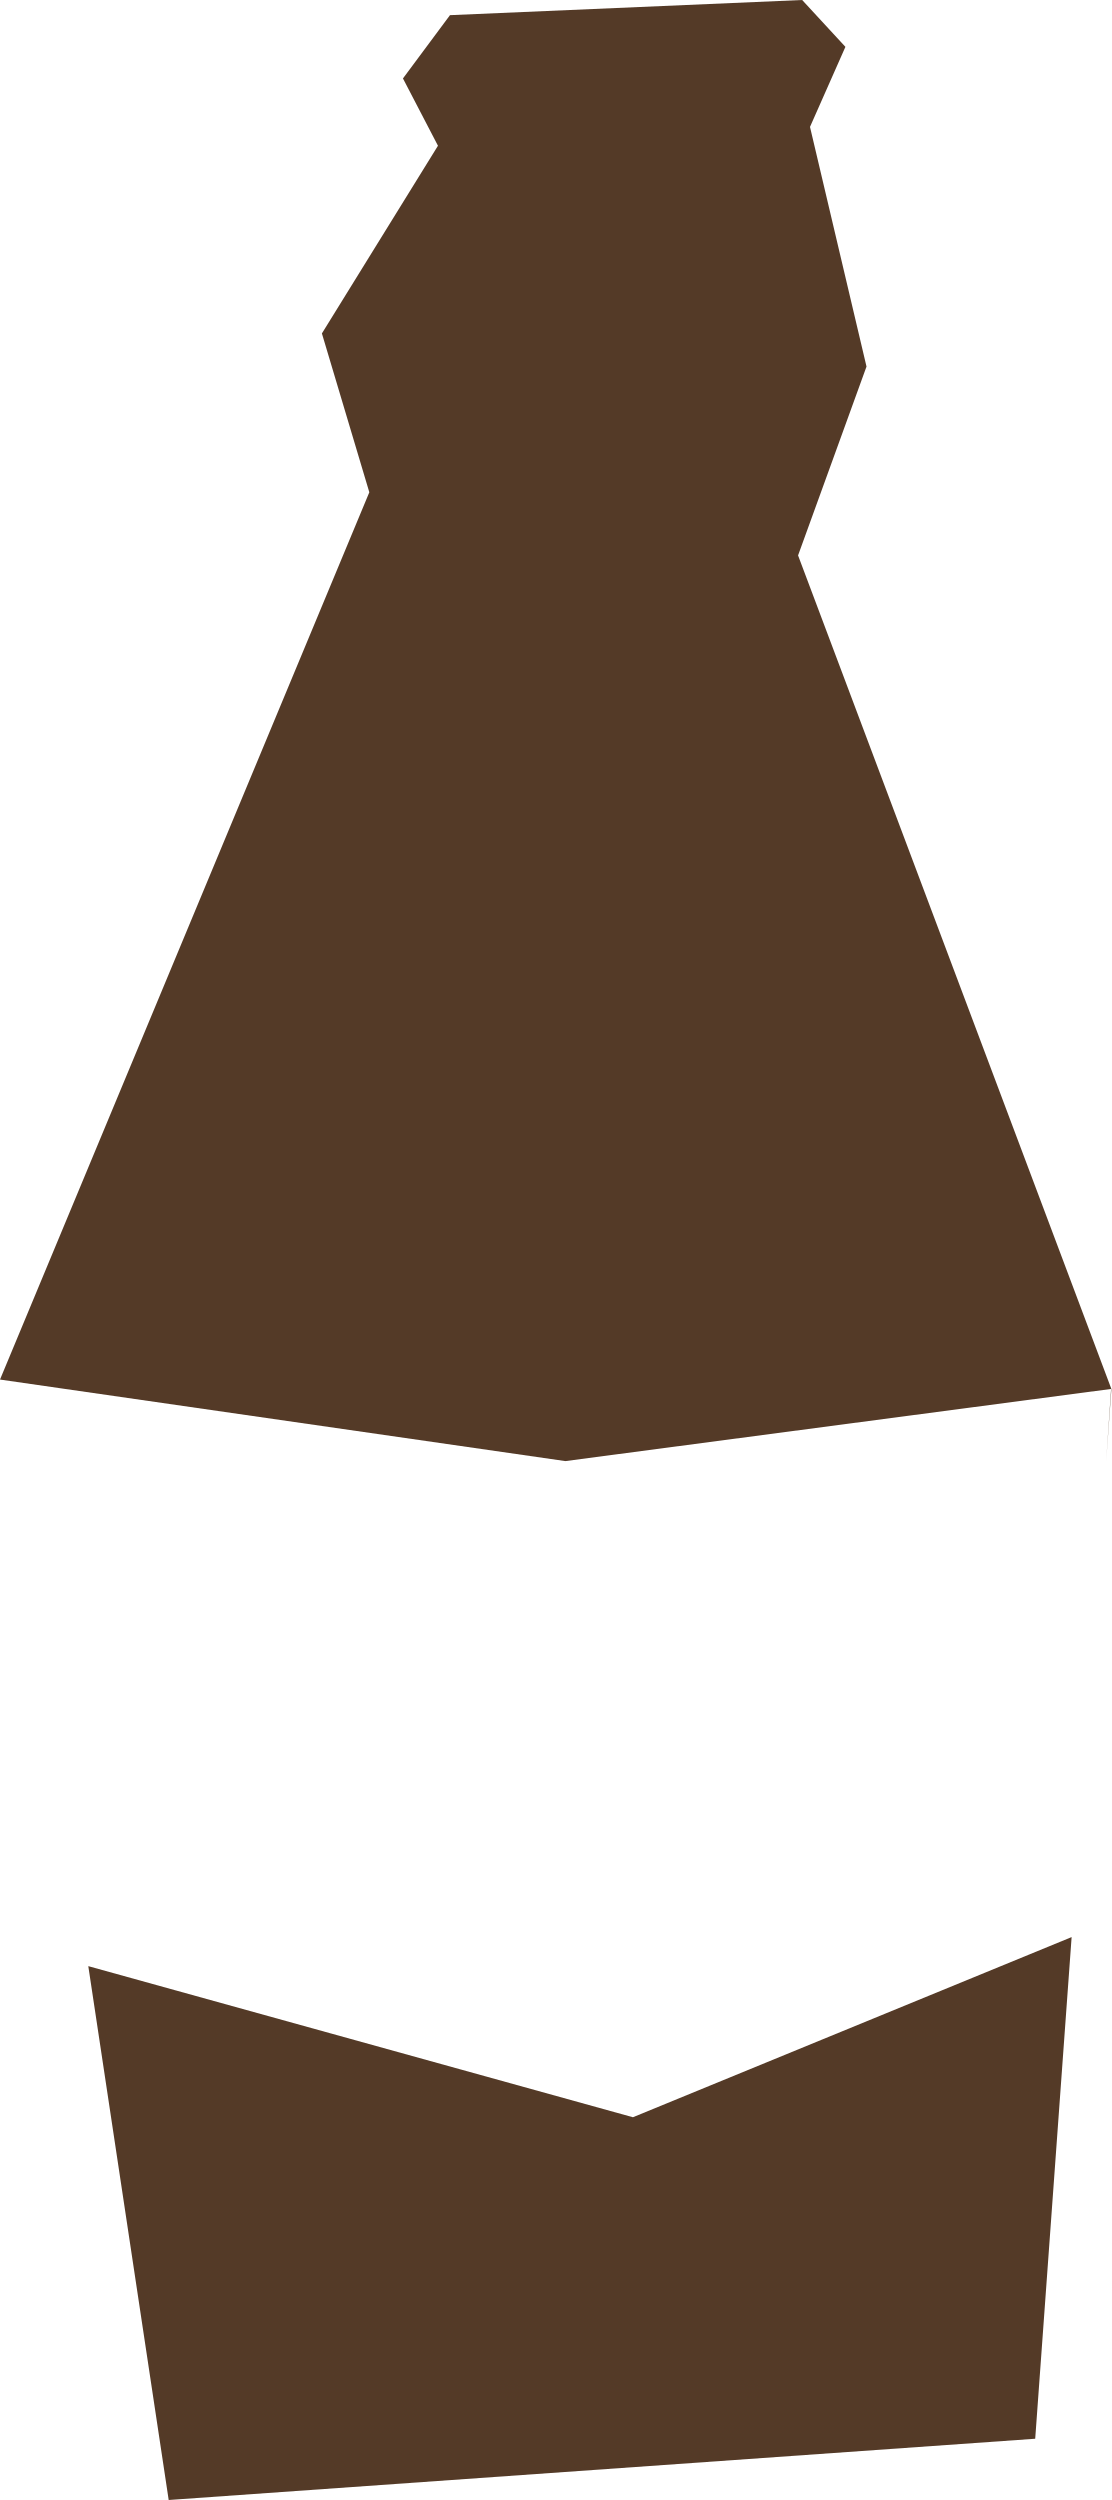
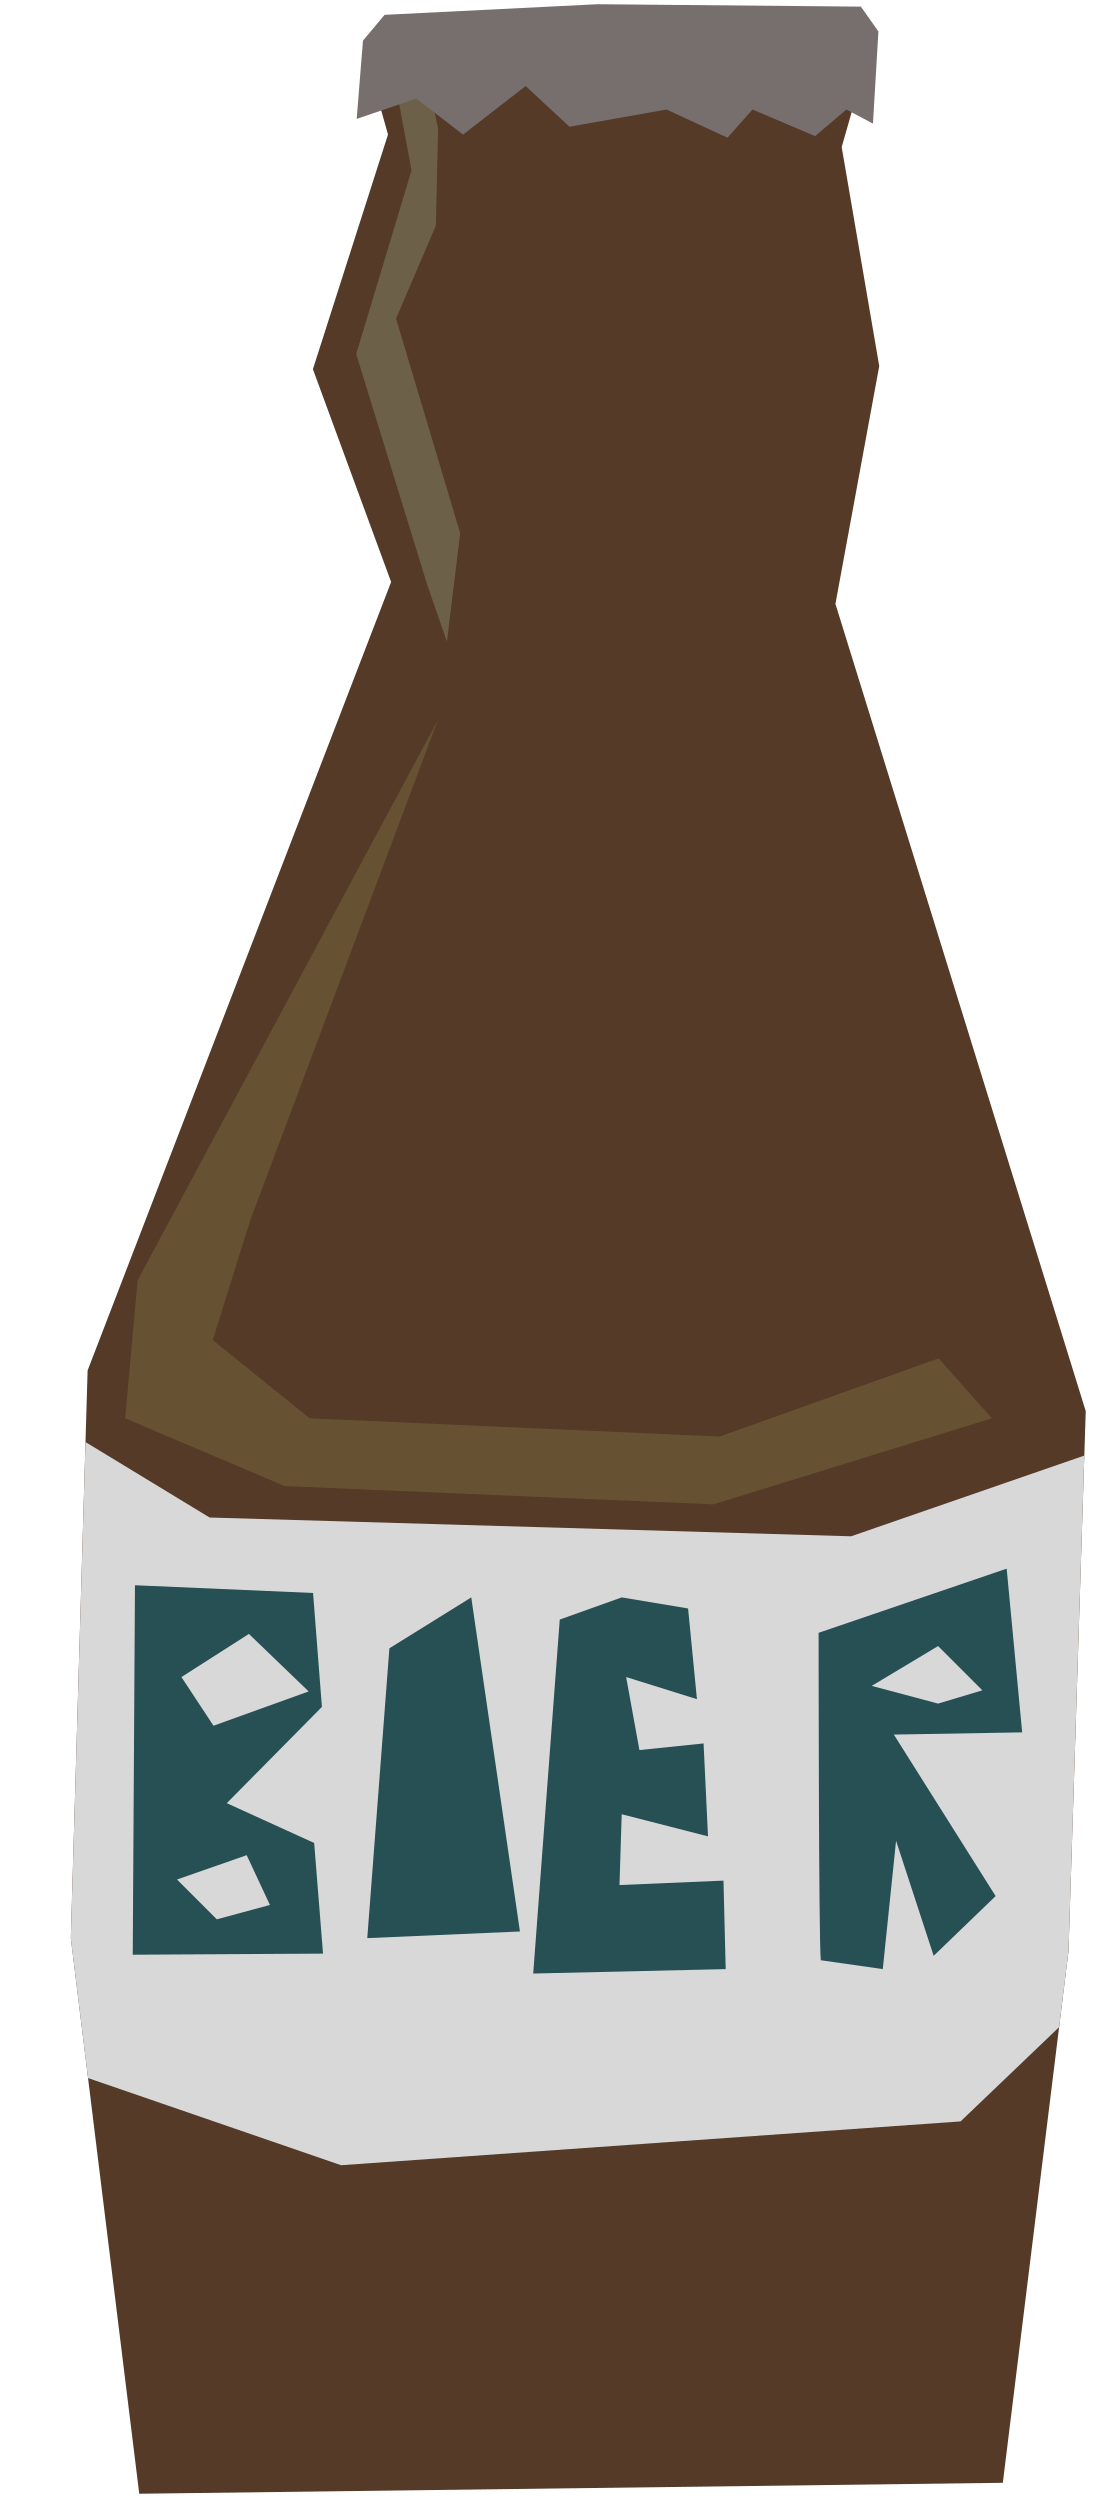
<svg xmlns="http://www.w3.org/2000/svg" width="87.723mm" height="197.326mm" viewBox="0 0 87.723 197.326" version="1.1" id="svg1">
-   <defs id="defs1" />
+   <defs id="defs1">
+     <clipPath clipPathUnits="userSpaceOnUse" id="clipPath7">
+       <path style="fill:#2f1e1e;fill-opacity:1;stroke-width:0.265" d="m 32.575,112.886 12.595,7.656 50.628,1.482 19.263,-6.668 0.741,41.984 -11.36,10.867 -48.899,3.458 -22.227,-7.656 z" id="path8" />
+     </clipPath>
+   </defs>
  <g id="layer1" transform="translate(-28.62357,-0.7632609)">
-     <path id="path1" style="fill:#543a27;fill-opacity:1;stroke-width:0.265" d="m 91.938,0.763 -27.798,1.197 -3.711,4.995 2.763,5.311 -9.161,14.816 3.743,12.537 -29.15,70.033 44.622,6.436 43.077,-5.695 -0.39,5.72 0.414,-5.714 L 91.615,44.602 97.017,29.696 92.557,10.78 95.352,4.462 Z m 21.269,152.896 -34.626,14.219 -42.988,-11.926 6.345,42.137 68.395,-4.835 z" />
+     <path style="fill:#543a27;fill-opacity:1;stroke-width:0.265" d="m 34.212,153.74 5.402,43.855 68.163,-0.864 5.186,-41.984 1.358,-42.602 -19.757,-63.717 3.458,-18.769 -2.964,-17.288 2.47,-8.644 -2.47,-2.223 -36.304,1.482 -1.235,2.223 1.729,6.174 -5.927,18.522 6.174,16.794 -23.956,62.235 z" id="path2" />
+     <path style="fill:#675133;fill-opacity:1;stroke-width:0.242" d="m 63.199,57.565 -23.709,44.241 -0.988,10.906 12.595,5.35 33.834,1.44 21.98,-6.791 -4.198,-4.733 -17.288,6.173 -32.353,-1.44 -7.656,-6.173 2.964,-9.466 z" id="path3" />
+     <path style="fill:#6d6048;fill-opacity:1;stroke-width:0.265" d="M 62.327,46.866 56.739,28.704 61.105,14.21 59.708,6.701 l 1.048,-2.969 8.994,0.087 -7.771,1.484 1.222,5.588 -0.175,7.684 -3.143,7.335 5.064,16.939 -1.048,8.557 z" id="path4" />
+     <path style="fill:#776f6e;fill-opacity:1;stroke-width:0.265" d="m 57.272,3.974 -0.494,6.174 4.692,-1.605 3.704,2.84 4.939,-3.828 3.458,3.211 7.656,-1.358 4.816,2.223 1.976,-2.223 4.939,2.099 2.47,-2.099 2.099,1.111 L 97.957,3.247 96.573,1.286 75.791,1.096 58.981,1.933 Z" id="path5" />
+     <path style="fill:#d8d8d8;fill-opacity:1;stroke-width:0.265" d="m 34.212,153.74 5.402,43.855 68.163,-0.864 5.186,-41.984 1.358,-42.602 -19.757,-63.717 3.458,-18.769 -2.964,-17.288 2.47,-8.644 -2.47,-2.223 -36.304,1.482 -1.235,2.223 1.729,6.174 -5.927,18.522 6.174,16.794 -23.956,62.235 z" id="path6" clip-path="url(#clipPath7)" />
+     <path style="display:inline;fill:#275054;fill-opacity:1;stroke-width:0.265" d="M 59.359,130.864 57.612,153.74 69.662,153.216 65.82,126.847 Z" id="path10" />
+     <path style="display:inline;fill:#275054;fill-opacity:1;stroke-width:0.265" d="m 77.695,126.847 5.239,0.873 0.699,7.16 -5.588,-1.746 1.048,5.763 5.064,-0.524 0.349,7.335 -6.811,-1.746 -0.175,5.588 8.208,-0.349 0.175,6.985 -15.193,0.349 2.096,-27.941 z" id="path11" />
+     <path id="path12" style="display:inline;fill:#275054;fill-opacity:1;stroke-width:0.265" d="m 108.081,124.577 -14.844,5.064 c 0,0 3.3e-5,24.623 0.175,25.845 l 4.89,0.699 1.048,-10.129 2.968,9.081 4.89,-4.715 -8.033,-12.748 10.129,-0.175 z m -5.414,6.112 3.493,3.492 -3.493,1.048 -5.239,-1.397 z" />
+     <path id="path13" style="fill:#275054;fill-opacity:1;stroke-width:0.265" d="M 39.276 125.887 L 39.101 155.05 L 54.12 154.963 L 53.421 146.231 L 46.523 143.088 L 54.032 135.491 L 53.334 126.498 L 39.276 125.887 z M 48.269 129.729 L 52.985 134.269 L 45.475 136.976 L 42.943 133.134 L 48.269 129.729 z M 48.095 147.192 L 49.929 151.121 L 45.737 152.256 L 42.594 149.113 L 48.095 147.192 z " />
  </g>
</svg>
